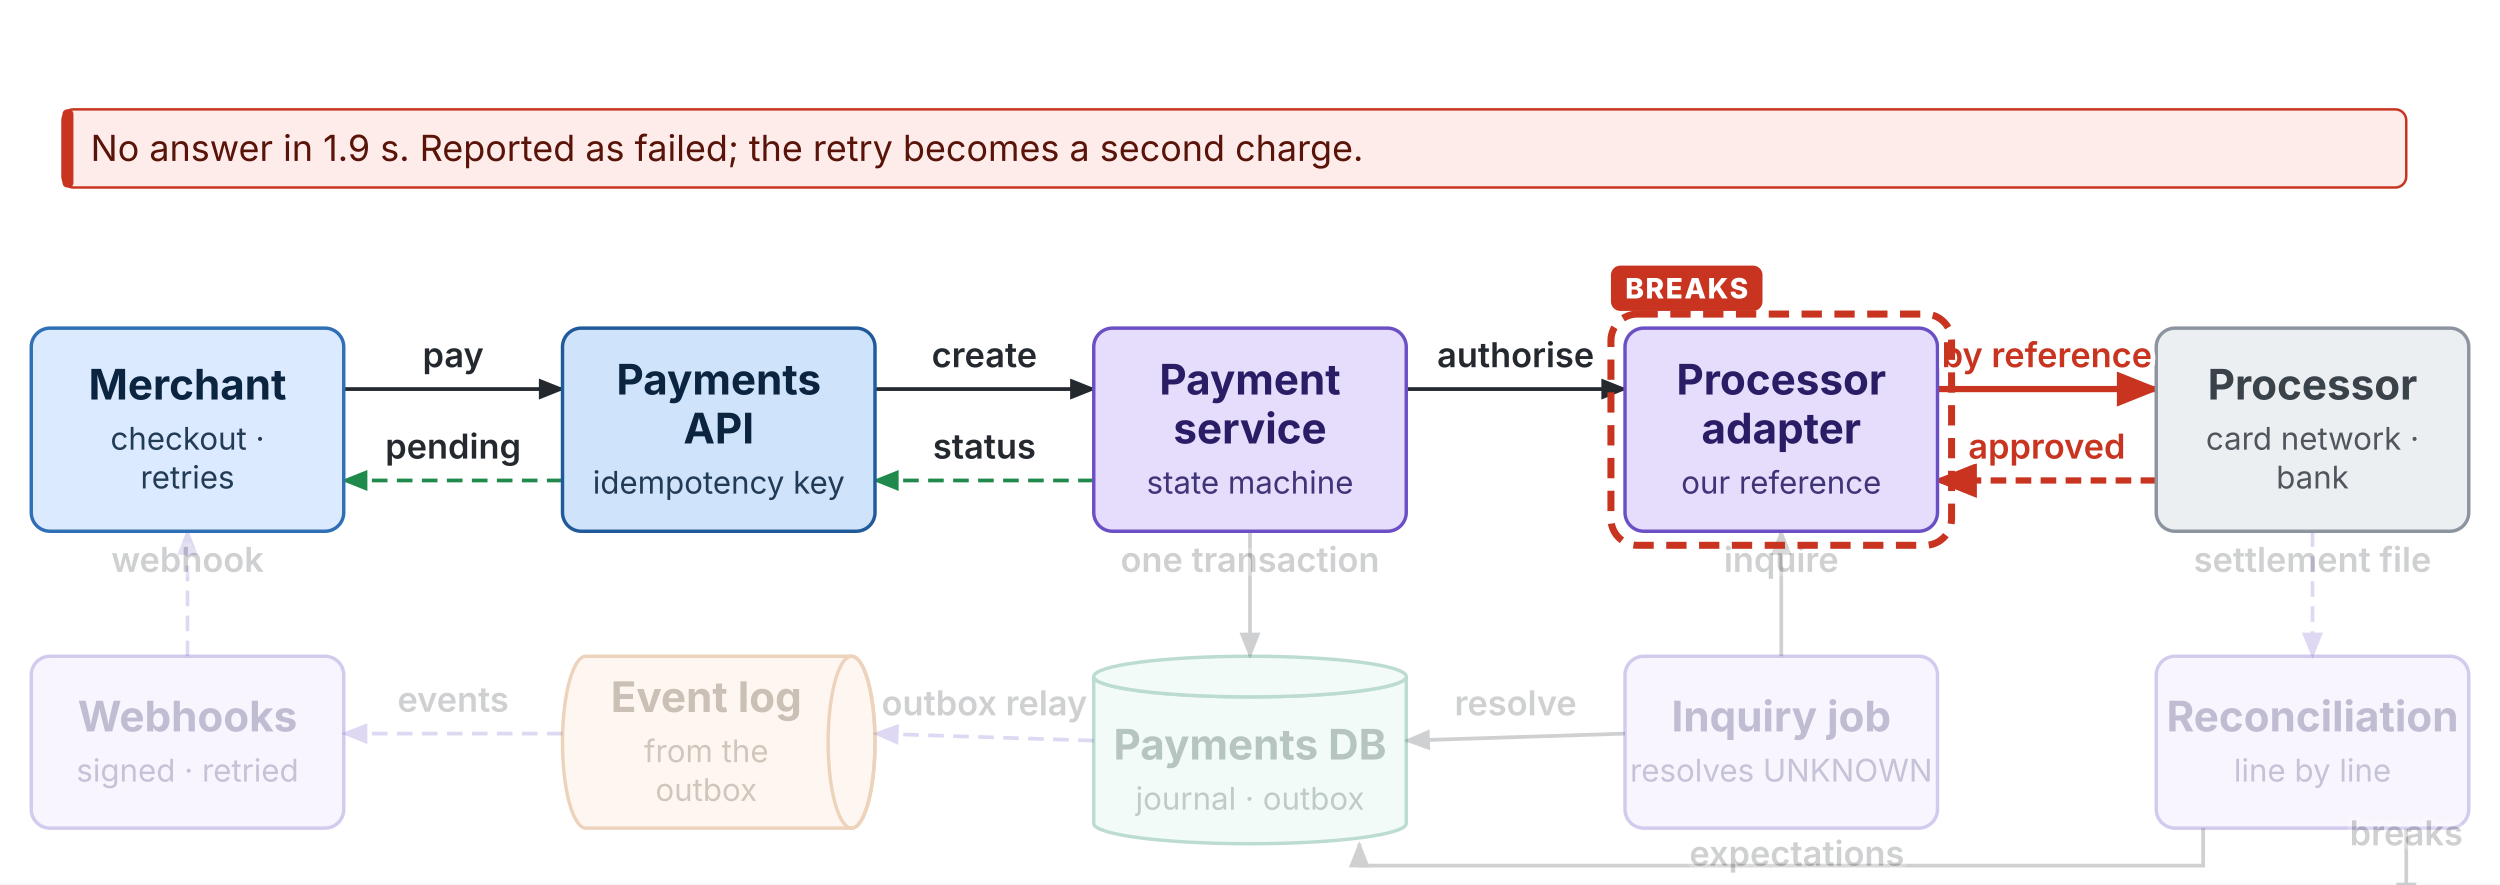
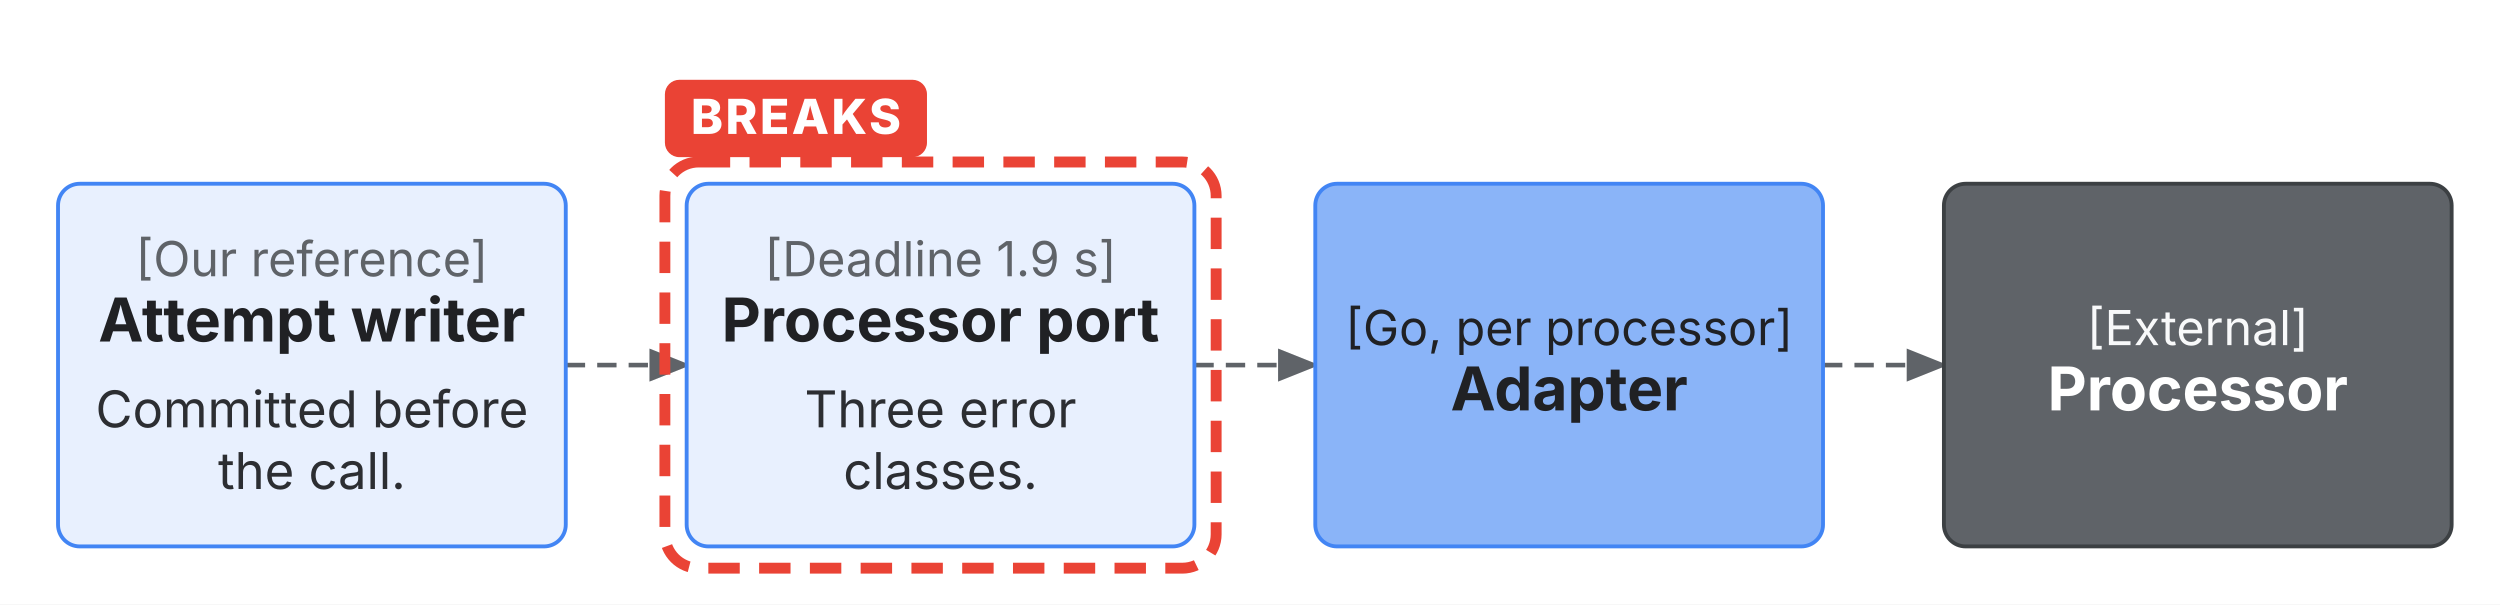
- <svg xmlns="http://www.w3.org/2000/svg" class="base" viewBox="0 0 1600 566" width="1600" height="566">
+ <svg xmlns="http://www.w3.org/2000/svg" class="c4" viewBox="796 254 1034 250" width="1034" height="250">
  <defs>
-     <marker id="bs-1f8a4c" viewBox="0 0 10 10" refX="9" refY="5" markerWidth="7" markerHeight="7" orient="auto">
-       <path d="M0,1 L10,5 L0,9 z" fill="#1f8a4c" />
+     <marker id="c4a" viewBox="0 0 10 10" refX="9" refY="5" markerWidth="9" markerHeight="9" orient="auto">
+       <path d="M0,1 L10,5 L0,9 z" fill="#5f6368" />
    </marker>
-     <marker id="bs-s-1f8a4c" viewBox="0 0 10 10" refX="1" refY="5" markerWidth="7" markerHeight="7" orient="auto">
-       <path d="M10,1 L0,5 L10,9 z" fill="#1f8a4c" />
+     <marker id="c4a-s" viewBox="0 0 10 10" refX="1" refY="5" markerWidth="9" markerHeight="9" orient="auto">
+       <path d="M10,1 L0,5 L10,9 z" fill="#5f6368" />
    </marker>
-     <marker id="bs-24292f" viewBox="0 0 10 10" refX="9" refY="5" markerWidth="7" markerHeight="7" orient="auto">
-       <path d="M0,1 L10,5 L0,9 z" fill="#24292f" />
-     </marker>
-     <marker id="bs-s-24292f" viewBox="0 0 10 10" refX="1" refY="5" markerWidth="7" markerHeight="7" orient="auto">
-       <path d="M10,1 L0,5 L10,9 z" fill="#24292f" />
-     </marker>
-     <marker id="bs-6b4fc4" viewBox="0 0 10 10" refX="9" refY="5" markerWidth="7" markerHeight="7" orient="auto">
-       <path d="M0,1 L10,5 L0,9 z" fill="#6b4fc4" />
-     </marker>
-     <marker id="bs-s-6b4fc4" viewBox="0 0 10 10" refX="1" refY="5" markerWidth="7" markerHeight="7" orient="auto">
-       <path d="M10,1 L0,5 L10,9 z" fill="#6b4fc4" />
-     </marker>
-     <marker id="bs-c8341f" viewBox="0 0 10 10" refX="9" refY="5" markerWidth="7" markerHeight="7" orient="auto">
-       <path d="M0,1 L10,5 L0,9 z" fill="#c8341f" />
-     </marker>
-     <marker id="bs-s-c8341f" viewBox="0 0 10 10" refX="1" refY="5" markerWidth="7" markerHeight="7" orient="auto">
-       <path d="M10,1 L0,5 L10,9 z" fill="#c8341f" />
+     <marker id="c4n" viewBox="0 0 10 10" refX="9" refY="5" markerWidth="7" markerHeight="7" orient="auto">
+       <path d="M0,1 L10,5 L0,9 z" fill="#202124" />
    </marker>
  </defs>
-   <rect width="1600" height="566" fill="#ffffff" />
-   <path d="M220.0,249.0 L360.0,249.0" fill="none" stroke="#24292f" stroke-width="2.4" marker-end="url(#bs-24292f)" />
-   <path d="M360.0,307.5 L220.0,307.5" fill="none" stroke="#1f8a4c" stroke-width="2.4" stroke-dasharray="10 6" marker-end="url(#bs-1f8a4c)" />
-   <path d="M560.0,249.0 L700.0,249.0" fill="none" stroke="#24292f" stroke-width="2.4" marker-end="url(#bs-24292f)" />
-   <path d="M700.0,307.5 L560.0,307.5" fill="none" stroke="#1f8a4c" stroke-width="2.4" stroke-dasharray="10 6" marker-end="url(#bs-1f8a4c)" />
-   <path d="M900.0,249.0 L1040.0,249.0" fill="none" stroke="#24292f" stroke-width="2.4" marker-end="url(#bs-24292f)" />
-   <path d="M1240.0,249.0 L1380.0,249.0" fill="none" stroke="#c8341f" stroke-width="4" marker-end="url(#bs-c8341f)" />
-   <path d="M1380.0,307.5 L1240.0,307.5" fill="none" stroke="#c8341f" stroke-width="4" stroke-dasharray="10 6" marker-end="url(#bs-c8341f)" />
-   <path d="M800.0,340.0 L800.0,420.0" fill="none" stroke="#24292f" stroke-width="2.4" marker-end="url(#bs-24292f)" opacity="0.22" />
-   <path d="M700.0,474.0 L560.0,469.5" fill="none" stroke="#6b4fc4" stroke-width="2.4" stroke-dasharray="10 6" marker-end="url(#bs-6b4fc4)" opacity="0.22" />
-   <path d="M360.0,469.5 L220.0,469.5" fill="none" stroke="#6b4fc4" stroke-width="2.4" stroke-dasharray="10 6" marker-end="url(#bs-6b4fc4)" opacity="0.22" />
-   <path d="M120.0,420.0 L120.0,340.0" fill="none" stroke="#6b4fc4" stroke-width="2.4" stroke-dasharray="10 6" marker-end="url(#bs-6b4fc4)" opacity="0.22" />
-   <path d="M1140.0,420.0 L1140.0,340.0" fill="none" stroke="#24292f" stroke-width="2.4" marker-end="url(#bs-24292f)" opacity="0.22" />
-   <path d="M1040.0,469.5 L900.0,474.0" fill="none" stroke="#24292f" stroke-width="2.4" marker-end="url(#bs-24292f)" opacity="0.22" />
-   <path d="M1480.0,340.0 L1480.0,420.0" fill="none" stroke="#6b4fc4" stroke-width="2.4" stroke-dasharray="10 6" marker-end="url(#bs-6b4fc4)" opacity="0.22" />
-   <path d="M1410.0,530.0 L1410.0,554.0 L870.0,554.0 L870.0,540.0" fill="none" stroke="#24292f" stroke-width="2.4" marker-end="url(#bs-24292f)" opacity="0.22" />
-   <path d="M1540.0,530.0 L1540.0,580.0" fill="none" stroke="#24292f" stroke-width="2.4" marker-end="url(#bs-24292f)" opacity="0.22" />
-   <rect x="20" y="210" width="200" height="130" rx="12" fill="#dbeafe" stroke="#2f6fb5" stroke-width="2.2" />
-   <text x="120.0" y="255.7" text-anchor="middle" font-family="Inter, Helvetica, Arial, sans-serif" font-size="27" font-weight="700" fill="#0b2540">Merchant</text>
-   <text x="120.0" y="287.8" text-anchor="middle" font-family="Inter, Helvetica, Arial, sans-serif" font-size="20.0" fill="#0b2540" fill-opacity="0.88">checkout ·</text>
-   <text x="120.0" y="312.6" text-anchor="middle" font-family="Inter, Helvetica, Arial, sans-serif" font-size="20.0" fill="#0b2540" fill-opacity="0.88">retries</text>
-   <rect x="360" y="210" width="200" height="130" rx="12" fill="#cfe3fb" stroke="#215a9a" stroke-width="2.2" />
-   <text x="460.0" y="252.5" text-anchor="middle" font-family="Inter, Helvetica, Arial, sans-serif" font-size="27" font-weight="700" fill="#0b2540">Payments</text>
-   <text x="460.0" y="283.8" text-anchor="middle" font-family="Inter, Helvetica, Arial, sans-serif" font-size="27" font-weight="700" fill="#0b2540">API</text>
-   <text x="460.0" y="315.9" text-anchor="middle" font-family="Inter, Helvetica, Arial, sans-serif" font-size="20.0" fill="#0b2540" fill-opacity="0.88">idempotency key</text>
-   <rect x="700" y="210" width="200" height="130" rx="12" fill="#e6dcfb" stroke="#6b4fc4" stroke-width="2.2" />
-   <text x="800.0" y="252.5" text-anchor="middle" font-family="Inter, Helvetica, Arial, sans-serif" font-size="27" font-weight="700" fill="#2a1d66">Payment</text>
-   <text x="800.0" y="283.8" text-anchor="middle" font-family="Inter, Helvetica, Arial, sans-serif" font-size="27" font-weight="700" fill="#2a1d66">service</text>
-   <text x="800.0" y="315.9" text-anchor="middle" font-family="Inter, Helvetica, Arial, sans-serif" font-size="20.0" fill="#2a1d66" fill-opacity="0.88">state machine</text>
-   <rect x="1040" y="210" width="200" height="130" rx="12" fill="#e6dcfb" stroke="#6b4fc4" stroke-width="2.2" />
-   <text x="1140.0" y="252.5" text-anchor="middle" font-family="Inter, Helvetica, Arial, sans-serif" font-size="27" font-weight="700" fill="#2a1d66">Processor</text>
-   <text x="1140.0" y="283.8" text-anchor="middle" font-family="Inter, Helvetica, Arial, sans-serif" font-size="27" font-weight="700" fill="#2a1d66">adapter</text>
-   <text x="1140.0" y="315.9" text-anchor="middle" font-family="Inter, Helvetica, Arial, sans-serif" font-size="20.0" fill="#2a1d66" fill-opacity="0.88">our reference</text>
-   <rect x="1380" y="210" width="200" height="130" rx="12" fill="#eceff2" stroke="#8c959f" stroke-width="2.2" />
-   <text x="1480.0" y="255.7" text-anchor="middle" font-family="Inter, Helvetica, Arial, sans-serif" font-size="27" font-weight="700" fill="#3a424a">Processor</text>
-   <text x="1480.0" y="287.8" text-anchor="middle" font-family="Inter, Helvetica, Arial, sans-serif" font-size="20.0" fill="#3a424a" fill-opacity="0.88">card network ·</text>
-   <text x="1480.0" y="312.6" text-anchor="middle" font-family="Inter, Helvetica, Arial, sans-serif" font-size="20.0" fill="#3a424a" fill-opacity="0.88">bank</text>
-   <g opacity="0.3">
-     <path d="M700,433 a100.0,13 0 0,0 200,0 v94 a100.0,13 0 0,1 -200,0 z" fill="#d3f3e6" stroke="#1f8a63" stroke-width="2.2" />
-     <ellipse cx="800.0" cy="433" rx="100.0" ry="13" fill="#d3f3e6" stroke="#1f8a63" stroke-width="2.2" />
-     <text x="800.0" y="486.1" text-anchor="middle" font-family="Inter, Helvetica, Arial, sans-serif" font-size="27" font-weight="700" fill="#0d3b2a">Payments DB</text>
-     <text x="800.0" y="518.2" text-anchor="middle" font-family="Inter, Helvetica, Arial, sans-serif" font-size="20.0" fill="#0d3b2a" fill-opacity="0.88">journal · outbox</text>
+   <rect x="796" y="254" width="1034" height="250" fill="#ffffff" />
+   <g data-k="e:3">
+     <path d="M1030.0,405.0 L1080.0,405.0" fill="none" stroke="#5f6368" stroke-width="1.9" stroke-dasharray="8 5" marker-end="url(#c4a)" />
  </g>
-   <g opacity="0.3">
-     <path d="M375,420 h170 a15,55.0 0 0,1 0,110 h-170 a15,55.0 0 0,1 0,-110 z" fill="#fde3cf" stroke="#c26a1b" stroke-width="2.2" />
-     <ellipse cx="545" cy="475.0" rx="15" ry="55.0" fill="none" stroke="#c26a1b" stroke-width="2.2" />
-     <text x="452.0" y="455.7" text-anchor="middle" font-family="Inter, Helvetica, Arial, sans-serif" font-size="27" font-weight="700" fill="#4f2a08">Event log</text>
-     <text x="452.0" y="487.8" text-anchor="middle" font-family="Inter, Helvetica, Arial, sans-serif" font-size="20.0" fill="#4f2a08" fill-opacity="0.88">from the</text>
-     <text x="452.0" y="512.6" text-anchor="middle" font-family="Inter, Helvetica, Arial, sans-serif" font-size="20.0" fill="#4f2a08" fill-opacity="0.88">outbox</text>
+   <g data-k="e:4">
+     <path d="M1290.0,405.0 L1340.0,405.0" fill="none" stroke="#5f6368" stroke-width="1.9" stroke-dasharray="8 5" marker-end="url(#c4a)" />
  </g>
-   <g opacity="0.3">
-     <rect x="20" y="420" width="200" height="110" rx="12" fill="#e6dcfb" stroke="#6b4fc4" stroke-width="2.2" />
-     <text x="120.0" y="468.1" text-anchor="middle" font-family="Inter, Helvetica, Arial, sans-serif" font-size="27" font-weight="700" fill="#2a1d66">Webhooks</text>
-     <text x="120.0" y="500.2" text-anchor="middle" font-family="Inter, Helvetica, Arial, sans-serif" font-size="20.0" fill="#2a1d66" fill-opacity="0.88">signed · retried</text>
+   <g data-k="e:5">
+     <path d="M1550.0,405.0 L1600.0,405.0" fill="none" stroke="#5f6368" stroke-width="1.9" stroke-dasharray="8 5" marker-end="url(#c4a)" />
  </g>
-   <g opacity="0.3">
-     <rect x="1040" y="420" width="200" height="110" rx="12" fill="#e6dcfb" stroke="#6b4fc4" stroke-width="2.2" />
-     <text x="1140.0" y="468.1" text-anchor="middle" font-family="Inter, Helvetica, Arial, sans-serif" font-size="27" font-weight="700" fill="#2a1d66">Inquiry job</text>
-     <text x="1140.0" y="500.2" text-anchor="middle" font-family="Inter, Helvetica, Arial, sans-serif" font-size="20.0" fill="#2a1d66" fill-opacity="0.88">resolves UNKNOWN</text>
+   <g data-k="n:att">
+     <rect x="820" y="330" width="210" height="150" rx="9" fill="#e8f0fe" stroke="#4285f4" stroke-width="1.6" />
+     <text x="925.0" y="368.25" text-anchor="middle" font-family="Inter, Roboto, sans-serif" font-size="20.0" fill="#5f6368">[Our reference]</text>
+     <text x="925.0" y="395.25" text-anchor="middle" font-family="Inter, Roboto, sans-serif" font-size="25" font-weight="700" fill="#202124">Attempt writer</text>
+     <text x="925.0" y="430.75" text-anchor="middle" font-family="Inter, Roboto, sans-serif" font-size="21.0" fill="#202124" fill-opacity="0.93">Committed before</text>
+     <text x="925.0" y="456.25" text-anchor="middle" font-family="Inter, Roboto, sans-serif" font-size="21.0" fill="#202124" fill-opacity="0.93">the call.</text>
  </g>
-   <g opacity="0.3">
-     <rect x="1380" y="420" width="200" height="110" rx="12" fill="#e6dcfb" stroke="#6b4fc4" stroke-width="2.2" />
-     <text x="1480.0" y="468.1" text-anchor="middle" font-family="Inter, Helvetica, Arial, sans-serif" font-size="27" font-weight="700" fill="#2a1d66">Reconciliation</text>
-     <text x="1480.0" y="500.2" text-anchor="middle" font-family="Inter, Helvetica, Arial, sans-serif" font-size="20.0" fill="#2a1d66" fill-opacity="0.88">line by line</text>
+   <g data-k="n:port">
+     <rect x="1080" y="330" width="210" height="150" rx="9" fill="#e8f0fe" stroke="#4285f4" stroke-width="1.6" />
+     <text x="1185.0" y="368.25" text-anchor="middle" font-family="Inter, Roboto, sans-serif" font-size="20.0" fill="#5f6368">[Deadline 1.9 s]</text>
+     <text x="1185.0" y="395.25" text-anchor="middle" font-family="Inter, Roboto, sans-serif" font-size="25" font-weight="700" fill="#202124">Processor port</text>
+     <text x="1185.0" y="430.75" text-anchor="middle" font-family="Inter, Roboto, sans-serif" font-size="21.0" fill="#202124" fill-opacity="0.93">Three error</text>
+     <text x="1185.0" y="456.25" text-anchor="middle" font-family="Inter, Roboto, sans-serif" font-size="21.0" fill="#202124" fill-opacity="0.93">classes.</text>
  </g>
-   <g opacity="0.3">
-     <rect x="1380" y="580" width="200" height="96" rx="12" fill="#dbeafe" stroke="#2f6fb5" stroke-width="2.2" />
-     <text x="1480.0" y="621.1" text-anchor="middle" font-family="Inter, Helvetica, Arial, sans-serif" font-size="27" font-weight="700" fill="#0b2540">Finance ops</text>
-     <text x="1480.0" y="653.2" text-anchor="middle" font-family="Inter, Helvetica, Arial, sans-serif" font-size="20.0" fill="#0b2540" fill-opacity="0.88">owned breaks</text>
+   <g data-k="n:adp">
+     <rect x="1340" y="330" width="210" height="150" rx="9" fill="#8ab4f8" stroke="#4285f4" stroke-width="1.6" />
+     <text x="1445.0" y="396.75" text-anchor="middle" font-family="Inter, Roboto, sans-serif" font-size="20.0" fill="#202124">[Go, per processor]</text>
+     <text x="1445.0" y="423.75" text-anchor="middle" font-family="Inter, Roboto, sans-serif" font-size="25" font-weight="700" fill="#202124">Adapter</text>
  </g>
-   <text x="290.0" y="235.0" text-anchor="middle" font-family="Inter, Helvetica, Arial, sans-serif" font-size="22" font-weight="600" fill="#24292f" paint-order="stroke" stroke="#ffffff" stroke-width="6" stroke-linejoin="round">pay</text>
-   <text x="290.0" y="293.5" text-anchor="middle" font-family="Inter, Helvetica, Arial, sans-serif" font-size="22" font-weight="600" fill="#24292f" paint-order="stroke" stroke="#ffffff" stroke-width="6" stroke-linejoin="round">pending</text>
-   <text x="630.0" y="235.0" text-anchor="middle" font-family="Inter, Helvetica, Arial, sans-serif" font-size="22" font-weight="600" fill="#24292f" paint-order="stroke" stroke="#ffffff" stroke-width="6" stroke-linejoin="round">create</text>
-   <text x="630.0" y="293.5" text-anchor="middle" font-family="Inter, Helvetica, Arial, sans-serif" font-size="22" font-weight="600" fill="#24292f" paint-order="stroke" stroke="#ffffff" stroke-width="6" stroke-linejoin="round">status</text>
-   <text x="970.0" y="235.0" text-anchor="middle" font-family="Inter, Helvetica, Arial, sans-serif" font-size="22" font-weight="600" fill="#24292f" paint-order="stroke" stroke="#ffffff" stroke-width="6" stroke-linejoin="round">authorise</text>
-   <text x="1310.0" y="235.0" text-anchor="middle" font-family="Inter, Helvetica, Arial, sans-serif" font-size="22" font-weight="600" fill="#c8341f" paint-order="stroke" stroke="#ffffff" stroke-width="6" stroke-linejoin="round">by reference</text>
-   <text x="1310.0" y="293.5" text-anchor="middle" font-family="Inter, Helvetica, Arial, sans-serif" font-size="22" font-weight="600" fill="#c8341f" paint-order="stroke" stroke="#ffffff" stroke-width="6" stroke-linejoin="round">approved</text>
-   <text x="800.0" y="366.0" text-anchor="middle" font-family="Inter, Helvetica, Arial, sans-serif" font-size="22" font-weight="600" fill="#24292f" paint-order="stroke" stroke="#ffffff" stroke-width="6" stroke-linejoin="round" opacity="0.22">one transaction</text>
-   <text x="630.0" y="457.8" text-anchor="middle" font-family="Inter, Helvetica, Arial, sans-serif" font-size="22" font-weight="600" fill="#24292f" paint-order="stroke" stroke="#ffffff" stroke-width="6" stroke-linejoin="round" opacity="0.22">outbox relay</text>
-   <text x="290.0" y="455.5" text-anchor="middle" font-family="Inter, Helvetica, Arial, sans-serif" font-size="22" font-weight="600" fill="#24292f" paint-order="stroke" stroke="#ffffff" stroke-width="6" stroke-linejoin="round" opacity="0.22">events</text>
-   <text x="120.0" y="366.0" text-anchor="middle" font-family="Inter, Helvetica, Arial, sans-serif" font-size="22" font-weight="600" fill="#24292f" paint-order="stroke" stroke="#ffffff" stroke-width="6" stroke-linejoin="round" opacity="0.22">webhook</text>
-   <text x="1140.0" y="366.0" text-anchor="middle" font-family="Inter, Helvetica, Arial, sans-serif" font-size="22" font-weight="600" fill="#24292f" paint-order="stroke" stroke="#ffffff" stroke-width="6" stroke-linejoin="round" opacity="0.22">inquire</text>
-   <text x="970.0" y="457.8" text-anchor="middle" font-family="Inter, Helvetica, Arial, sans-serif" font-size="22" font-weight="600" fill="#24292f" paint-order="stroke" stroke="#ffffff" stroke-width="6" stroke-linejoin="round" opacity="0.22">resolve</text>
-   <text x="1480.0" y="366.0" text-anchor="middle" font-family="Inter, Helvetica, Arial, sans-serif" font-size="22" font-weight="600" fill="#24292f" paint-order="stroke" stroke="#ffffff" stroke-width="6" stroke-linejoin="round" opacity="0.22">settlement file</text>
-   <text x="1150.0" y="554.0" text-anchor="middle" font-family="Inter, Helvetica, Arial, sans-serif" font-size="22" font-weight="600" fill="#24292f" paint-order="stroke" stroke="#ffffff" stroke-width="6" stroke-linejoin="round" opacity="0.22">expectations</text>
-   <text x="1540.0" y="541.0" text-anchor="middle" font-family="Inter, Helvetica, Arial, sans-serif" font-size="22" font-weight="600" fill="#24292f" paint-order="stroke" stroke="#ffffff" stroke-width="6" stroke-linejoin="round" opacity="0.22">breaks</text>
-   <rect x="1031" y="201" width="218" height="148" rx="17" fill="none" stroke="#c8341f" stroke-width="4.5" stroke-dasharray="13 8" />
-   <rect x="1031" y="170" width="97.0" height="29" rx="6" fill="#c8341f" />
-   <text x="1079.5" y="191" text-anchor="middle" font-family="Inter, Helvetica, Arial, sans-serif" font-size="18" font-weight="800" letter-spacing="1" fill="#ffffff">BREAKS</text>
-   <rect x="40" y="70" width="1500" height="50" rx="7" fill="#fdecea" stroke="#c8341f" stroke-width="1.6" />
-   <rect x="40" y="70" width="7" height="50" rx="3" fill="#c8341f" />
-   <text x="58" y="103" font-family="Inter, Helvetica, Arial, sans-serif" font-size="23" fill="#5a1308">No answer in 1.9 s. Reported as failed; the retry becomes a second charge.</text>
+   <g data-k="n:proc">
+     <rect x="1600" y="330" width="210" height="150" rx="9" fill="#5f6368" stroke="#3c4043" stroke-width="1.6" />
+     <text x="1705.0" y="396.75" text-anchor="middle" font-family="Inter, Roboto, sans-serif" font-size="20.0" fill="#f8f9fa">[External]</text>
+     <text x="1705.0" y="423.75" text-anchor="middle" font-family="Inter, Roboto, sans-serif" font-size="25" font-weight="700" fill="#ffffff">Processor</text>
+   </g>
+   <g data-k="m:port">
+     <rect x="1071" y="321" width="228" height="168" rx="14" fill="none" stroke="#ea4335" stroke-width="4.5" stroke-dasharray="13 8" />
+     <rect x="1071" y="287.0" width="108.4" height="32.0" rx="6" fill="#ea4335" />
+     <text x="1125.2" y="309.4" text-anchor="middle" font-family="Inter, Roboto, sans-serif" font-size="20" font-weight="800" letter-spacing="1" fill="#ffffff">BREAKS</text>
+   </g>
</svg>
